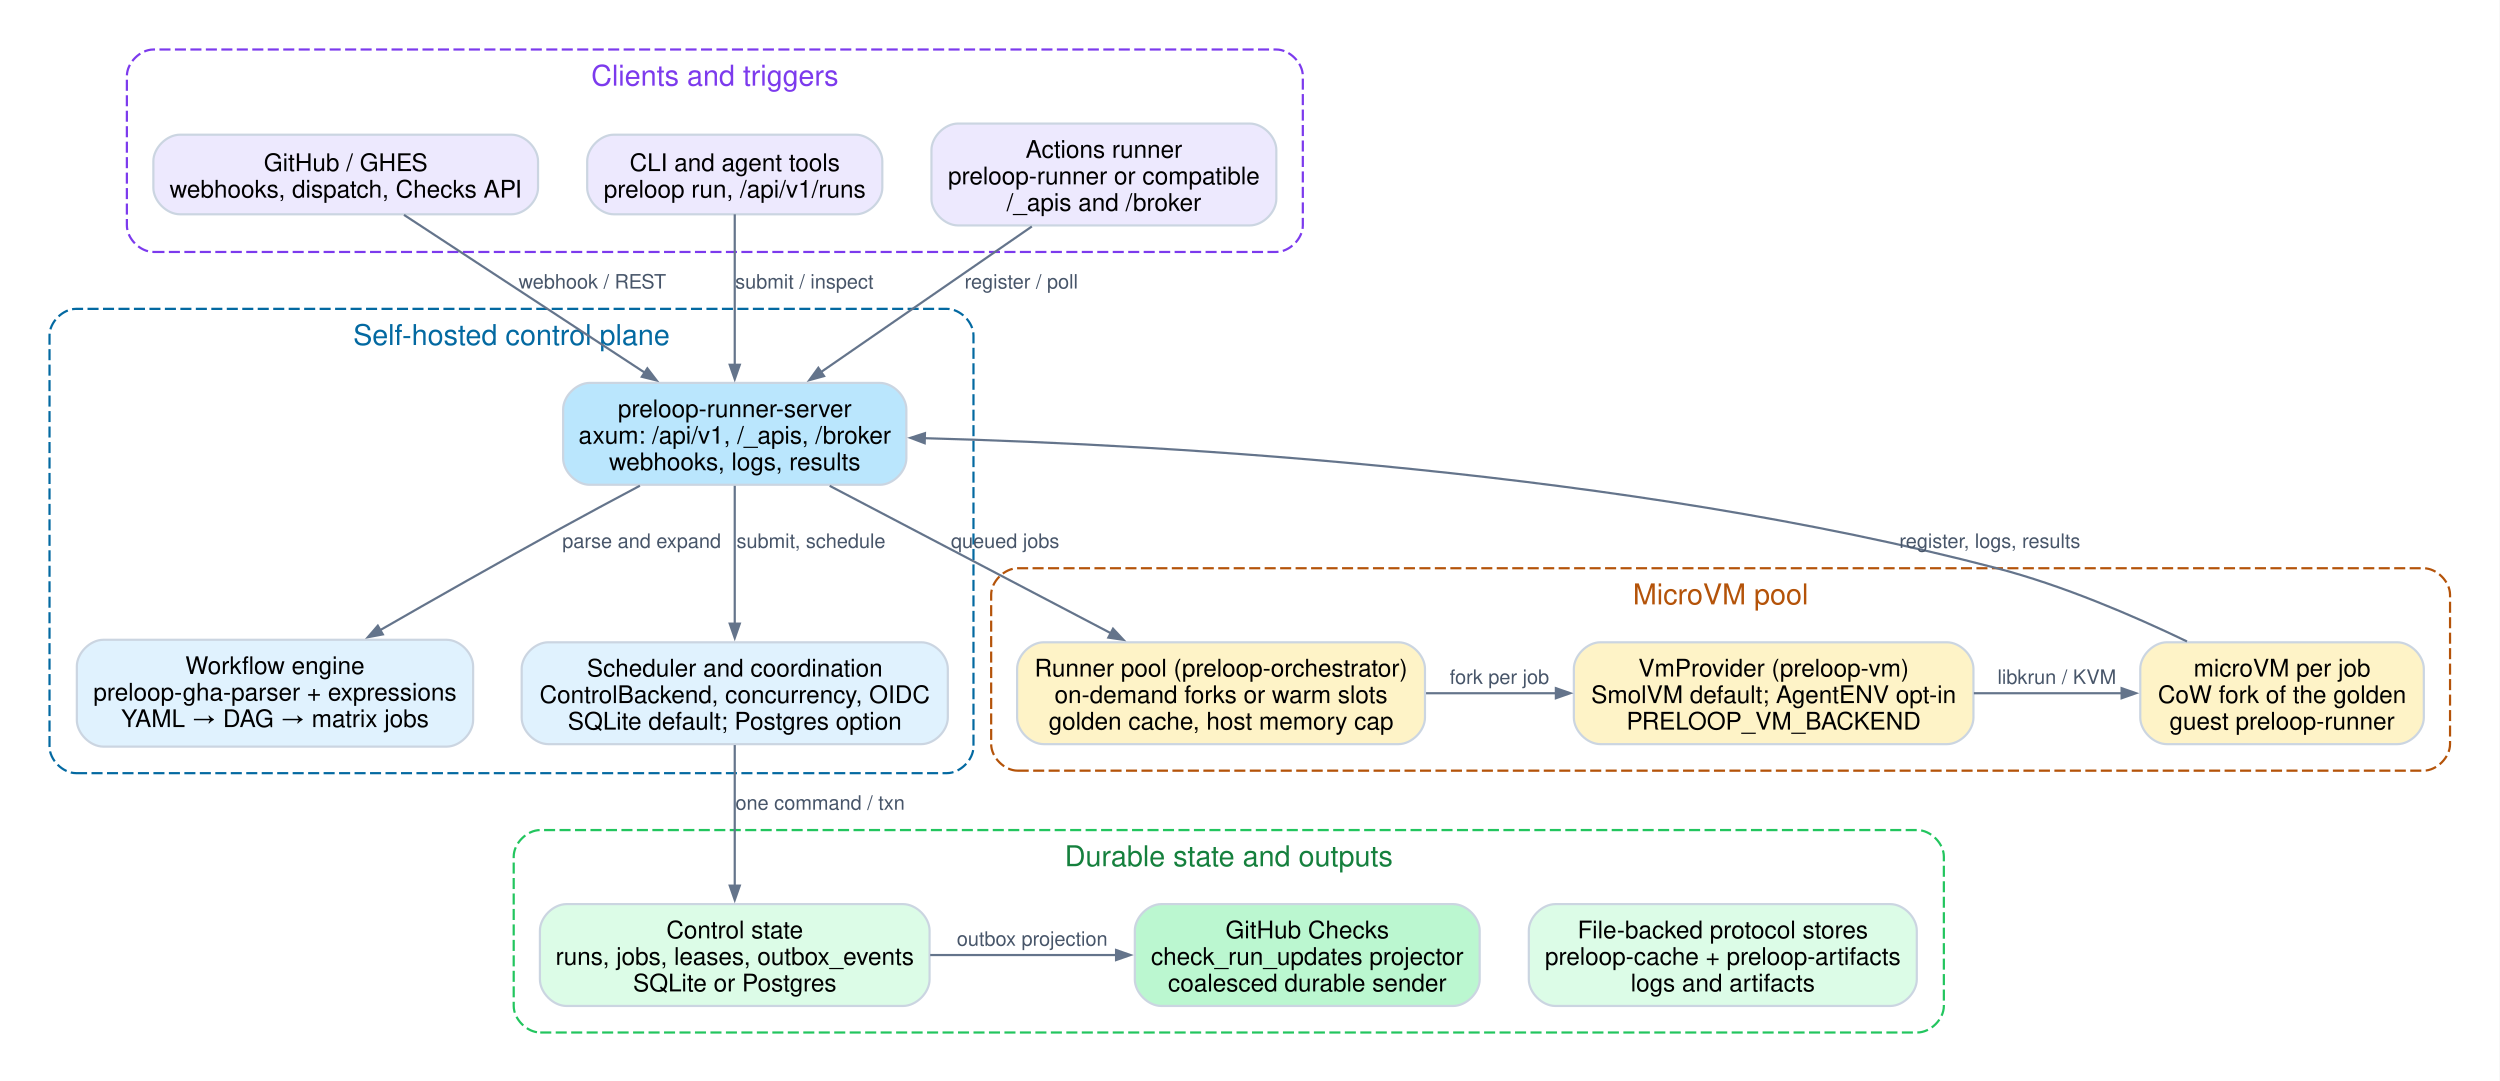
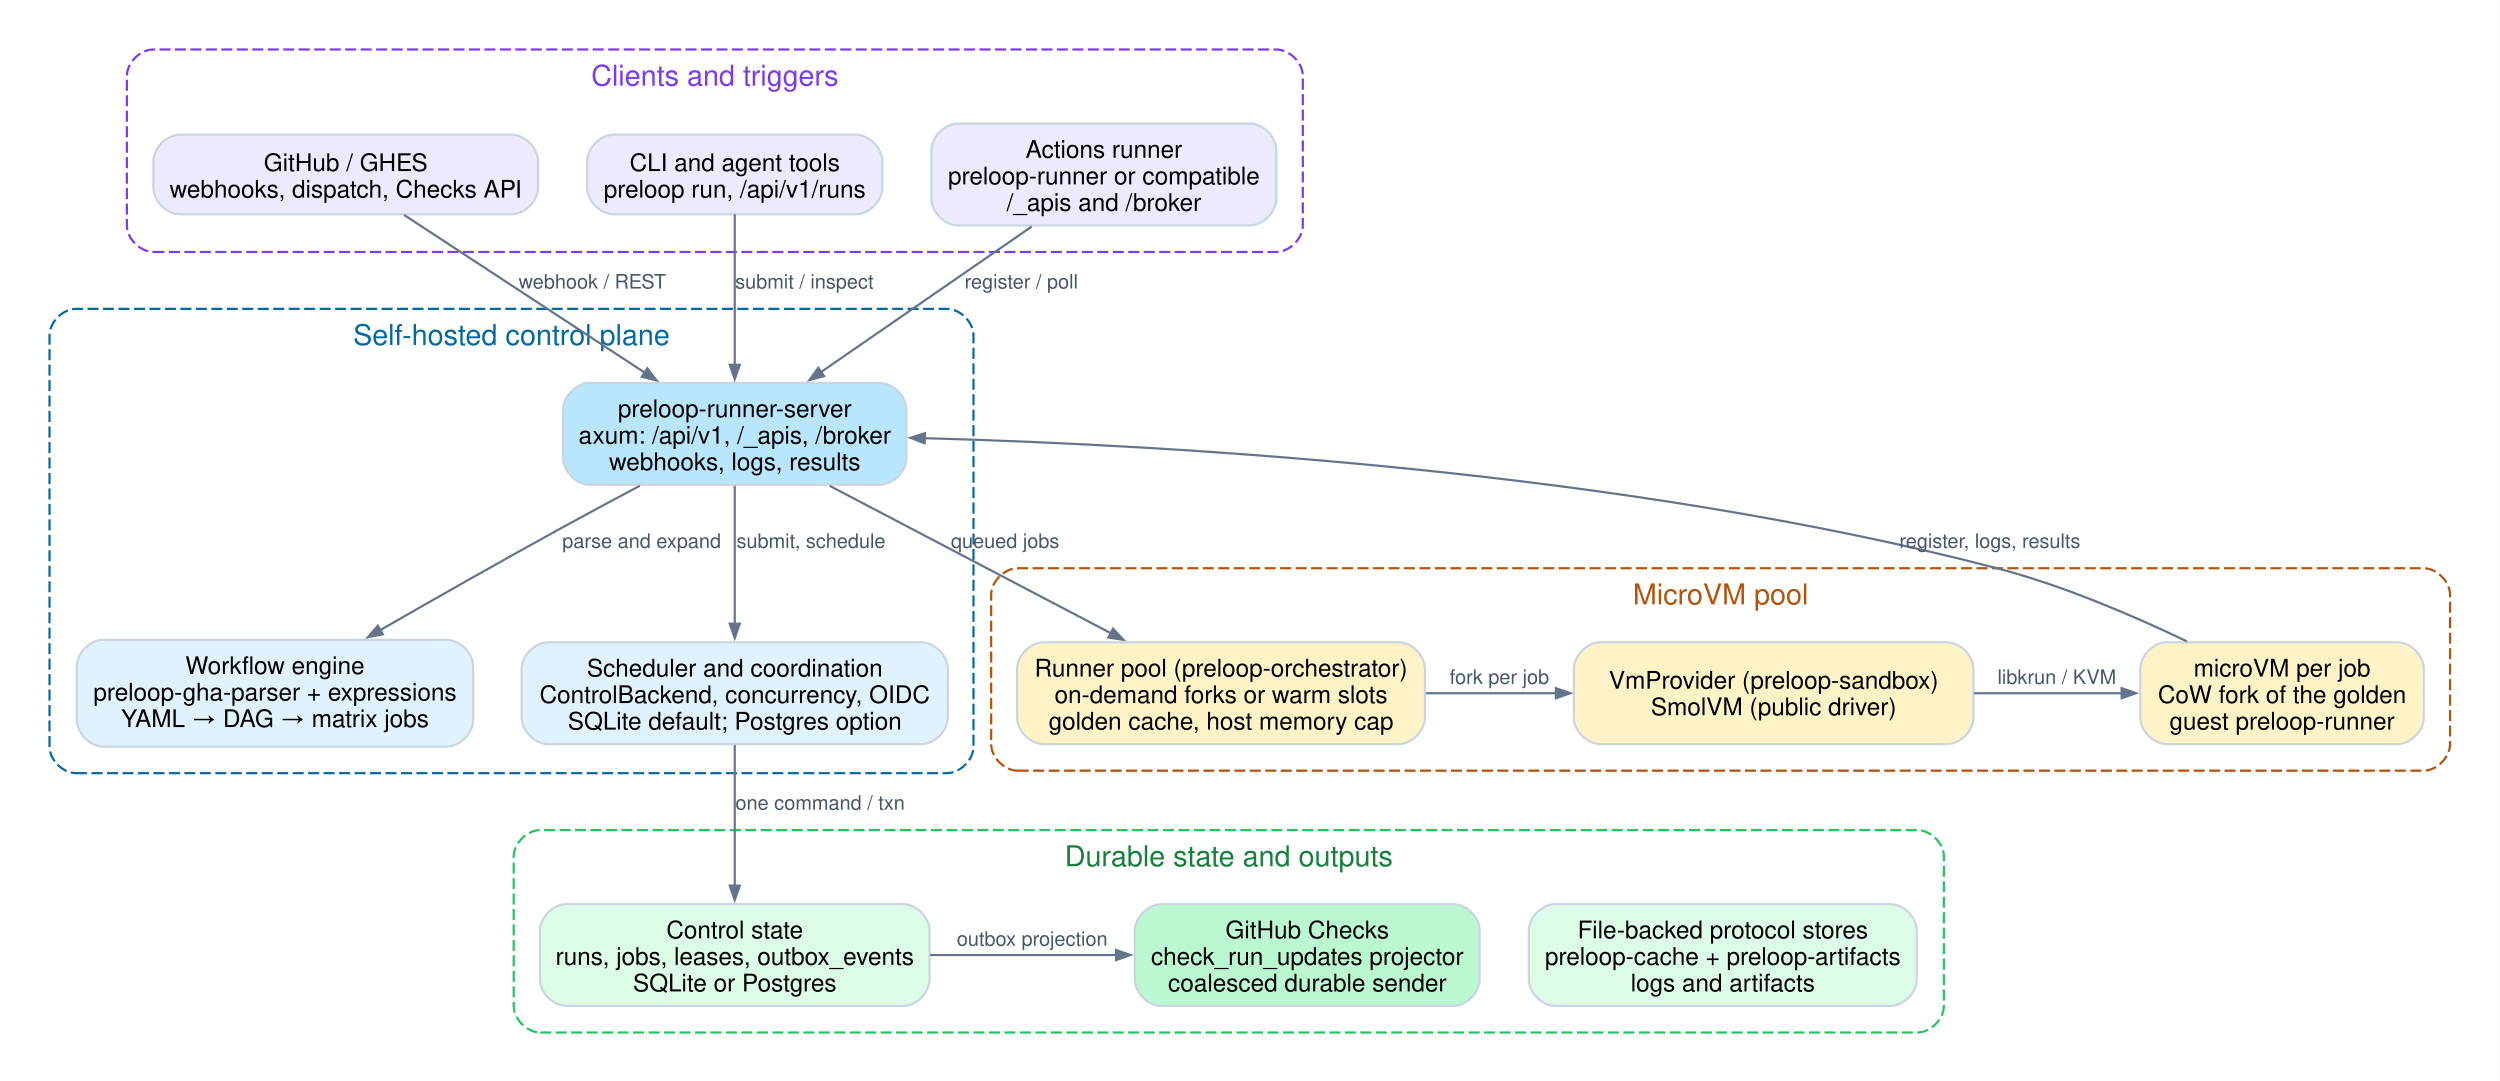
<svg xmlns="http://www.w3.org/2000/svg" width="1131pt" height="489pt" viewBox="0.00 0.00 1131.00 489.00">
  <g id="graph0" class="graph" transform="scale(1 1) rotate(0) translate(14.4 475.1)">
    <polygon fill="white" stroke="none" points="-14.4,14.4 -14.4,-475.1 1116.4,-475.1 1116.4,14.4 -14.4,14.4" />
    <g id="clust1" class="cluster">
      <path fill="white" stroke="#7c3aed" stroke-dasharray="5,2" d="M55,-361.12C55,-361.12 563,-361.12 563,-361.12 569,-361.12 575,-367.12 575,-373.12 575,-373.12 575,-440.7 575,-440.7 575,-446.7 569,-452.7 563,-452.7 563,-452.7 55,-452.7 55,-452.7 49,-452.7 43,-446.7 43,-440.7 43,-440.7 43,-373.12 43,-373.12 43,-367.12 49,-361.12 55,-361.12" />
      <text xml:space="preserve" text-anchor="middle" x="309" y="-436.35" font-family="Helvetica,sans-Serif" font-size="13.00" fill="#7c3aed">Clients and triggers</text>
    </g>
    <g id="clust3" class="cluster">
      <path fill="white" stroke="#0369a1" stroke-dasharray="5,2" d="M20,-125.33C20,-125.33 414,-125.33 414,-125.33 420,-125.33 426,-131.33 426,-137.33 426,-137.33 426,-323.37 426,-323.37 426,-329.37 420,-335.37 414,-335.37 414,-335.37 20,-335.37 20,-335.37 14,-335.37 8,-329.37 8,-323.37 8,-323.37 8,-137.33 8,-137.33 8,-131.33 14,-125.33 20,-125.33" />
      <text xml:space="preserve" text-anchor="middle" x="217" y="-319.01" font-family="Helvetica,sans-Serif" font-size="13.00" fill="#0369a1">Self-hosted control plane</text>
    </g>
    <g id="clust5" class="cluster">
      <path fill="white" stroke="#b45309" stroke-dasharray="5,2" d="M446,-126.45C446,-126.45 1082,-126.45 1082,-126.45 1088,-126.45 1094,-132.45 1094,-138.45 1094,-138.45 1094,-206.03 1094,-206.03 1094,-212.03 1088,-218.03 1082,-218.03 1082,-218.03 446,-218.03 446,-218.03 440,-218.03 434,-212.03 434,-206.03 434,-206.03 434,-138.45 434,-138.45 434,-132.45 440,-126.45 446,-126.45" />
      <text xml:space="preserve" text-anchor="middle" x="764" y="-201.68" font-family="Helvetica,sans-Serif" font-size="13.00" fill="#b45309">MicroVM pool</text>
    </g>
    <g id="clust7" class="cluster">
      <path fill="white" stroke="#22c55e" stroke-dasharray="5,2" d="M230,-8C230,-8 853,-8 853,-8 859,-8 865,-14 865,-20 865,-20 865,-87.58 865,-87.58 865,-93.58 859,-99.58 853,-99.58 853,-99.58 230,-99.58 230,-99.58 224,-99.58 218,-93.58 218,-87.58 218,-87.58 218,-20 218,-20 218,-14 224,-8 230,-8" />
      <text xml:space="preserve" text-anchor="middle" x="541.5" y="-83.23" font-family="Helvetica,sans-Serif" font-size="13.00" fill="#15803d">Durable state and outputs</text>
    </g>
    <g id="node1" class="node">
      <path fill="#ede9fe" stroke="#cbd5e1" d="M217.01,-414.16C217.01,-414.16 66.99,-414.16 66.99,-414.16 60.99,-414.16 54.98,-408.16 54.98,-402.16 54.98,-402.16 54.98,-390.16 54.98,-390.16 54.98,-384.16 60.98,-378.16 66.98,-378.16 66.98,-378.16 217.01,-378.16 217.01,-378.16 223.01,-378.16 229.01,-384.16 229.01,-390.16 229.01,-390.16 229.01,-402.16 229.01,-402.16 229.01,-408.16 223.01,-414.16 217.01,-414.16" />
      <text xml:space="preserve" text-anchor="middle" x="142" y="-397.71" font-family="Helvetica,sans-Serif" font-size="11.00">GitHub / GHES</text>
      <text xml:space="preserve" text-anchor="middle" x="142" y="-385.71" font-family="Helvetica,sans-Serif" font-size="11.00">webhooks, dispatch, Checks API</text>
    </g>
    <g id="node4" class="node">
      <path fill="#bae6fd" stroke="#cbd5e1" d="M383.64,-301.87C383.64,-301.87 252.36,-301.87 252.36,-301.87 246.36,-301.87 240.36,-295.87 240.36,-289.87 240.36,-289.87 240.36,-267.78 240.36,-267.78 240.36,-261.78 246.36,-255.78 252.36,-255.78 252.36,-255.78 383.64,-255.78 383.64,-255.78 389.64,-255.78 395.64,-261.78 395.64,-267.78 395.64,-267.78 395.64,-289.87 395.64,-289.87 395.64,-295.87 389.64,-301.87 383.64,-301.87" />
      <text xml:space="preserve" text-anchor="middle" x="318" y="-286.38" font-family="Helvetica,sans-Serif" font-size="11.00">preloop-runner-server</text>
      <text xml:space="preserve" text-anchor="middle" x="318" y="-274.38" font-family="Helvetica,sans-Serif" font-size="11.00">axum: /api/v1, /_apis, /broker</text>
      <text xml:space="preserve" text-anchor="middle" x="318" y="-262.38" font-family="Helvetica,sans-Serif" font-size="11.00">webhooks, logs, results</text>
    </g>
    <g id="edge1" class="edge">
      <path fill="none" stroke="#64748b" d="M168.35,-377.89C197.21,-358.98 243.84,-328.42 277.39,-306.44" />
      <polygon fill="#64748b" stroke="#64748b" points="278.46,-308.46 282.65,-302.99 275.96,-304.65 278.46,-308.46" />
      <text xml:space="preserve" text-anchor="middle" x="253.59" y="-344.56" font-family="Helvetica,sans-Serif" font-size="9.00" fill="#475569">webhook / REST</text>
    </g>
    <g id="node2" class="node">
      <path fill="#ede9fe" stroke="#cbd5e1" d="M372.76,-414.16C372.76,-414.16 263.24,-414.16 263.24,-414.16 257.24,-414.16 251.24,-408.16 251.24,-402.16 251.24,-402.16 251.24,-390.16 251.24,-390.16 251.24,-384.16 257.24,-378.16 263.24,-378.16 263.24,-378.16 372.76,-378.16 372.76,-378.16 378.76,-378.16 384.76,-384.16 384.76,-390.16 384.76,-390.16 384.76,-402.16 384.76,-402.16 384.76,-408.16 378.76,-414.16 372.76,-414.16" />
      <text xml:space="preserve" text-anchor="middle" x="318" y="-397.71" font-family="Helvetica,sans-Serif" font-size="11.00">CLI and agent tools</text>
      <text xml:space="preserve" text-anchor="middle" x="318" y="-385.71" font-family="Helvetica,sans-Serif" font-size="11.00">preloop run, /api/v1/runs</text>
    </g>
    <g id="edge2" class="edge">
      <path fill="none" stroke="#64748b" d="M318,-378.14C318,-360.25 318,-331.74 318,-310.01" />
      <polygon fill="#64748b" stroke="#64748b" points="320.28,-310.07 318,-303.57 315.73,-310.07 320.28,-310.07" />
      <text xml:space="preserve" text-anchor="middle" x="349.5" y="-344.56" font-family="Helvetica,sans-Serif" font-size="9.00" fill="#475569">submit / inspect</text>
    </g>
    <g id="node3" class="node">
      <path fill="#ede9fe" stroke="#cbd5e1" d="M551.01,-419.2C551.01,-419.2 418.99,-419.2 418.99,-419.2 412.99,-419.2 406.99,-413.2 406.99,-407.2 406.99,-407.2 406.99,-385.12 406.99,-385.12 406.99,-379.12 412.99,-373.12 418.99,-373.12 418.99,-373.12 551.01,-373.12 551.01,-373.12 557.01,-373.12 563.01,-379.12 563.01,-385.12 563.01,-385.12 563.01,-407.2 563.01,-407.2 563.01,-413.2 557.01,-419.2 551.01,-419.2" />
      <text xml:space="preserve" text-anchor="middle" x="485" y="-403.71" font-family="Helvetica,sans-Serif" font-size="11.00">Actions runner</text>
      <text xml:space="preserve" text-anchor="middle" x="485" y="-391.71" font-family="Helvetica,sans-Serif" font-size="11.00">preloop-runner or compatible</text>
      <text xml:space="preserve" text-anchor="middle" x="485" y="-379.71" font-family="Helvetica,sans-Serif" font-size="11.00">/_apis and /broker</text>
    </g>
    <g id="edge3" class="edge">
      <path fill="none" stroke="#64748b" d="M452.4,-372.64C425.05,-353.75 385.9,-326.72 356.91,-306.7" />
      <polygon fill="#64748b" stroke="#64748b" points="358.4,-304.96 351.76,-303.14 355.81,-308.7 358.4,-304.96" />
      <text xml:space="preserve" text-anchor="middle" x="447.62" y="-344.56" font-family="Helvetica,sans-Serif" font-size="9.00" fill="#475569">register / poll</text>
    </g>
    <g id="node5" class="node">
      <path fill="#e0f2fe" stroke="#cbd5e1" d="M187.64,-185.66C187.64,-185.66 32.36,-185.66 32.36,-185.66 26.36,-185.66 20.36,-179.66 20.36,-173.66 20.36,-173.66 20.36,-149.33 20.36,-149.33 20.36,-143.33 26.36,-137.33 32.36,-137.33 32.36,-137.33 187.64,-137.33 187.64,-137.33 193.64,-137.33 199.64,-143.33 199.64,-149.33 199.64,-149.33 199.64,-173.66 199.64,-173.66 199.64,-179.66 193.64,-185.66 187.64,-185.66" />
      <text xml:space="preserve" text-anchor="middle" x="110" y="-170.17" font-family="Helvetica,sans-Serif" font-size="11.00">Workflow engine</text>
      <text xml:space="preserve" text-anchor="middle" x="110" y="-158.17" font-family="Helvetica,sans-Serif" font-size="11.00">preloop-gha-parser + expressions</text>
      <text xml:space="preserve" text-anchor="middle" x="110" y="-146.17" font-family="Helvetica,sans-Serif" font-size="11.00">YAML → DAG → matrix jobs</text>
    </g>
    <g id="edge4" class="edge">
      <path fill="none" stroke="#64748b" d="M275.1,-255.37C263.28,-249.1 250.49,-242.24 238.75,-235.78 211.66,-220.89 181.62,-203.83 157.38,-189.91" />
      <polygon fill="#64748b" stroke="#64748b" points="158.79,-188.1 152.02,-186.83 156.52,-192.04 158.79,-188.1" />
      <text xml:space="preserve" text-anchor="middle" x="275.88" y="-227.23" font-family="Helvetica,sans-Serif" font-size="9.00" fill="#475569">parse and expand</text>
    </g>
    <g id="node6" class="node">
      <path fill="#e0f2fe" stroke="#cbd5e1" d="M402.39,-184.53C402.39,-184.53 233.61,-184.53 233.61,-184.53 227.61,-184.53 221.61,-178.53 221.61,-172.53 221.61,-172.53 221.61,-150.45 221.61,-150.45 221.61,-144.45 227.61,-138.45 233.61,-138.45 233.61,-138.45 402.39,-138.45 402.39,-138.45 408.39,-138.45 414.39,-144.45 414.39,-150.45 414.39,-150.45 414.39,-172.53 414.39,-172.53 414.39,-178.53 408.39,-184.53 402.39,-184.53" />
      <text xml:space="preserve" text-anchor="middle" x="318" y="-169.04" font-family="Helvetica,sans-Serif" font-size="11.00">Scheduler and coordination</text>
      <text xml:space="preserve" text-anchor="middle" x="318" y="-157.04" font-family="Helvetica,sans-Serif" font-size="11.00">ControlBackend, concurrency, OIDC</text>
      <text xml:space="preserve" text-anchor="middle" x="318" y="-145.04" font-family="Helvetica,sans-Serif" font-size="11.00">SQLite default; Postgres option</text>
    </g>
    <g id="edge5" class="edge">
      <path fill="none" stroke="#64748b" d="M318,-255.31C318,-237.45 318,-212.32 318,-192.71" />
      <polygon fill="#64748b" stroke="#64748b" points="320.28,-192.96 318,-186.46 315.73,-192.96 320.28,-192.96" />
      <text xml:space="preserve" text-anchor="middle" x="352.5" y="-227.23" font-family="Helvetica,sans-Serif" font-size="9.00" fill="#475569">submit, schedule</text>
    </g>
    <g id="node7" class="node">
      <path fill="#fef3c7" stroke="#cbd5e1" d="M618.26,-184.53C618.26,-184.53 457.74,-184.53 457.74,-184.53 451.74,-184.53 445.74,-178.53 445.74,-172.53 445.74,-172.53 445.74,-150.45 445.74,-150.45 445.74,-144.45 451.74,-138.45 457.74,-138.45 457.74,-138.45 618.26,-138.45 618.26,-138.45 624.26,-138.45 630.26,-144.45 630.26,-150.45 630.26,-150.45 630.26,-172.53 630.26,-172.53 630.26,-178.53 624.26,-184.53 618.26,-184.53" />
      <text xml:space="preserve" text-anchor="middle" x="538" y="-169.04" font-family="Helvetica,sans-Serif" font-size="11.00">Runner pool (preloop-orchestrator)</text>
      <text xml:space="preserve" text-anchor="middle" x="538" y="-157.04" font-family="Helvetica,sans-Serif" font-size="11.00">on-demand forks or warm slots</text>
      <text xml:space="preserve" text-anchor="middle" x="538" y="-145.04" font-family="Helvetica,sans-Serif" font-size="11.00">golden cache, host memory cap</text>
    </g>
    <g id="edge7" class="edge">
      <path fill="none" stroke="#64748b" d="M360.94,-255.31C397.43,-236.18 449.85,-208.71 488.18,-188.61" />
      <polygon fill="#64748b" stroke="#64748b" points="489.13,-190.68 493.83,-185.65 487.01,-186.65 489.13,-190.68" />
      <text xml:space="preserve" text-anchor="middle" x="440.33" y="-227.23" font-family="Helvetica,sans-Serif" font-size="9.00" fill="#475569">queued jobs</text>
    </g>
    <g id="node10" class="node">
      <path fill="#dcfce7" stroke="#cbd5e1" d="M394.14,-66.08C394.14,-66.08 241.86,-66.08 241.86,-66.08 235.86,-66.08 229.86,-60.08 229.86,-54.08 229.86,-54.08 229.86,-32 229.86,-32 229.86,-26 235.86,-20 241.86,-20 241.86,-20 394.14,-20 394.14,-20 400.14,-20 406.14,-26 406.14,-32 406.14,-32 406.14,-54.08 406.14,-54.08 406.14,-60.08 400.14,-66.08 394.14,-66.08" />
      <text xml:space="preserve" text-anchor="middle" x="318" y="-50.59" font-family="Helvetica,sans-Serif" font-size="11.00">Control state</text>
      <text xml:space="preserve" text-anchor="middle" x="318" y="-38.59" font-family="Helvetica,sans-Serif" font-size="11.00">runs, jobs, leases, outbox_events</text>
      <text xml:space="preserve" text-anchor="middle" x="318" y="-26.59" font-family="Helvetica,sans-Serif" font-size="11.00">SQLite or Postgres</text>
    </g>
    <g id="edge6" class="edge">
      <path fill="none" stroke="#64748b" d="M318,-138.04C318,-119.92 318,-94.24 318,-74.3" />
      <polygon fill="#64748b" stroke="#64748b" points="320.28,-74.44 318,-67.94 315.73,-74.44 320.28,-74.44" />
      <text xml:space="preserve" text-anchor="middle" x="356.62" y="-108.78" font-family="Helvetica,sans-Serif" font-size="9.00" fill="#475569">one command / txn</text>
    </g>
    <g id="node8" class="node">
      <path fill="#fef3c7" stroke="#cbd5e1" d="M866.39,-184.53C866.39,-184.53 709.61,-184.53 709.61,-184.53 703.61,-184.53 697.61,-178.53 697.61,-172.53 697.61,-172.53 697.61,-150.45 697.61,-150.45 697.61,-144.45 703.61,-138.45 709.61,-138.45 709.61,-138.45 866.39,-138.45 866.39,-138.45 872.39,-138.45 878.39,-144.45 878.39,-150.45 878.39,-150.45 878.39,-172.53 878.39,-172.53 878.39,-178.53 872.39,-184.53 866.39,-184.53" />
-       <text xml:space="preserve" text-anchor="middle" x="788" y="-169.04" font-family="Helvetica,sans-Serif" font-size="11.00">VmProvider (preloop-vm)</text>
-       <text xml:space="preserve" text-anchor="middle" x="788" y="-157.04" font-family="Helvetica,sans-Serif" font-size="11.00">SmolVM default; AgentENV opt-in</text>
-       <text xml:space="preserve" text-anchor="middle" x="788" y="-145.04" font-family="Helvetica,sans-Serif" font-size="11.00">PRELOOP_VM_BACKEND</text>
+       <text xml:space="preserve" text-anchor="middle" x="788" y="-163.54" font-family="Helvetica,sans-Serif" font-size="11.00">VmProvider (preloop-sandbox)</text>
+       <text xml:space="preserve" text-anchor="middle" x="788" y="-151.54" font-family="Helvetica,sans-Serif" font-size="11.00">SmolVM (public driver)</text>
    </g>
    <g id="edge8" class="edge">
      <path fill="none" stroke="#64748b" d="M630.74,-161.49C649.91,-161.49 670.17,-161.49 689.54,-161.49" />
      <polygon fill="#64748b" stroke="#64748b" points="689.48,-163.77 695.98,-161.5 689.48,-159.22 689.48,-163.77" />
      <text xml:space="preserve" text-anchor="middle" x="663.94" y="-165.69" font-family="Helvetica,sans-Serif" font-size="9.00" fill="#475569">fork per job</text>
    </g>
    <g id="node9" class="node">
      <path fill="#fef3c7" stroke="#cbd5e1" d="M1070.14,-184.53C1070.14,-184.53 965.86,-184.53 965.86,-184.53 959.86,-184.53 953.86,-178.53 953.86,-172.53 953.86,-172.53 953.86,-150.45 953.86,-150.45 953.86,-144.45 959.86,-138.45 965.86,-138.45 965.86,-138.45 1070.14,-138.45 1070.14,-138.45 1076.14,-138.45 1082.14,-144.45 1082.14,-150.45 1082.14,-150.45 1082.14,-172.53 1082.14,-172.53 1082.14,-178.53 1076.14,-184.53 1070.14,-184.53" />
      <text xml:space="preserve" text-anchor="middle" x="1018" y="-169.04" font-family="Helvetica,sans-Serif" font-size="11.00">microVM per job</text>
      <text xml:space="preserve" text-anchor="middle" x="1018" y="-157.04" font-family="Helvetica,sans-Serif" font-size="11.00">CoW fork of the golden</text>
      <text xml:space="preserve" text-anchor="middle" x="1018" y="-145.04" font-family="Helvetica,sans-Serif" font-size="11.00">guest preloop-runner</text>
    </g>
    <g id="edge9" class="edge">
      <path fill="none" stroke="#64748b" d="M878.57,-161.49C900.75,-161.49 924.21,-161.49 945.42,-161.49" />
      <polygon fill="#64748b" stroke="#64748b" points="945.42,-163.77 951.92,-161.5 945.42,-159.22 945.42,-163.77" />
      <text xml:space="preserve" text-anchor="middle" x="916.12" y="-165.69" font-family="Helvetica,sans-Serif" font-size="9.00" fill="#475569">libkrun / KVM</text>
    </g>
    <g id="edge10" class="edge">
      <path fill="none" stroke="#64748b" d="M974.99,-184.91C950.44,-196.7 918.73,-210.27 889,-218.03 720.89,-261.94 516.97,-273.77 403.96,-276.86" />
      <polygon fill="#64748b" stroke="#64748b" points="403.93,-274.58 397.49,-277.02 404.05,-279.13 403.93,-274.58" />
      <text xml:space="preserve" text-anchor="middle" x="885.81" y="-227.23" font-family="Helvetica,sans-Serif" font-size="9.00" fill="#475569">register, logs, results</text>
    </g>
    <g id="node12" class="node">
      <path fill="#bbf7d0" stroke="#cbd5e1" d="M643.01,-66.08C643.01,-66.08 510.99,-66.08 510.99,-66.08 504.99,-66.08 498.99,-60.08 498.99,-54.08 498.99,-54.08 498.99,-32 498.99,-32 498.99,-26 504.99,-20 510.99,-20 510.99,-20 643.01,-20 643.01,-20 649.01,-20 655.01,-26 655.01,-32 655.01,-32 655.01,-54.08 655.01,-54.08 655.01,-60.08 649.01,-66.08 643.01,-66.08" />
      <text xml:space="preserve" text-anchor="middle" x="577" y="-50.59" font-family="Helvetica,sans-Serif" font-size="11.00">GitHub Checks</text>
      <text xml:space="preserve" text-anchor="middle" x="577" y="-38.59" font-family="Helvetica,sans-Serif" font-size="11.00">check_run_updates projector</text>
      <text xml:space="preserve" text-anchor="middle" x="577" y="-26.59" font-family="Helvetica,sans-Serif" font-size="11.00">coalesced durable sender</text>
    </g>
    <g id="edge11" class="edge">
      <path fill="none" stroke="#64748b" d="M406.41,-43.04C433.62,-43.04 463.53,-43.04 490.6,-43.04" />
      <polygon fill="#64748b" stroke="#64748b" points="490.51,-45.32 497.01,-43.04 490.51,-40.77 490.51,-45.32" />
      <text xml:space="preserve" text-anchor="middle" x="452.56" y="-47.24" font-family="Helvetica,sans-Serif" font-size="9.00" fill="#475569">outbox projection</text>
    </g>
    <g id="node11" class="node">
      <path fill="#dcfce7" stroke="#cbd5e1" d="M840.76,-66.08C840.76,-66.08 689.24,-66.08 689.24,-66.08 683.24,-66.08 677.24,-60.08 677.24,-54.08 677.24,-54.08 677.24,-32 677.24,-32 677.24,-26 683.24,-20 689.24,-20 689.24,-20 840.76,-20 840.76,-20 846.76,-20 852.76,-26 852.76,-32 852.76,-32 852.76,-54.08 852.76,-54.08 852.76,-60.08 846.76,-66.08 840.76,-66.08" />
      <text xml:space="preserve" text-anchor="middle" x="765" y="-50.59" font-family="Helvetica,sans-Serif" font-size="11.00">File-backed protocol stores</text>
      <text xml:space="preserve" text-anchor="middle" x="765" y="-38.59" font-family="Helvetica,sans-Serif" font-size="11.00">preloop-cache + preloop-artifacts</text>
      <text xml:space="preserve" text-anchor="middle" x="765" y="-26.59" font-family="Helvetica,sans-Serif" font-size="11.00">logs and artifacts</text>
    </g>
  </g>
</svg>
